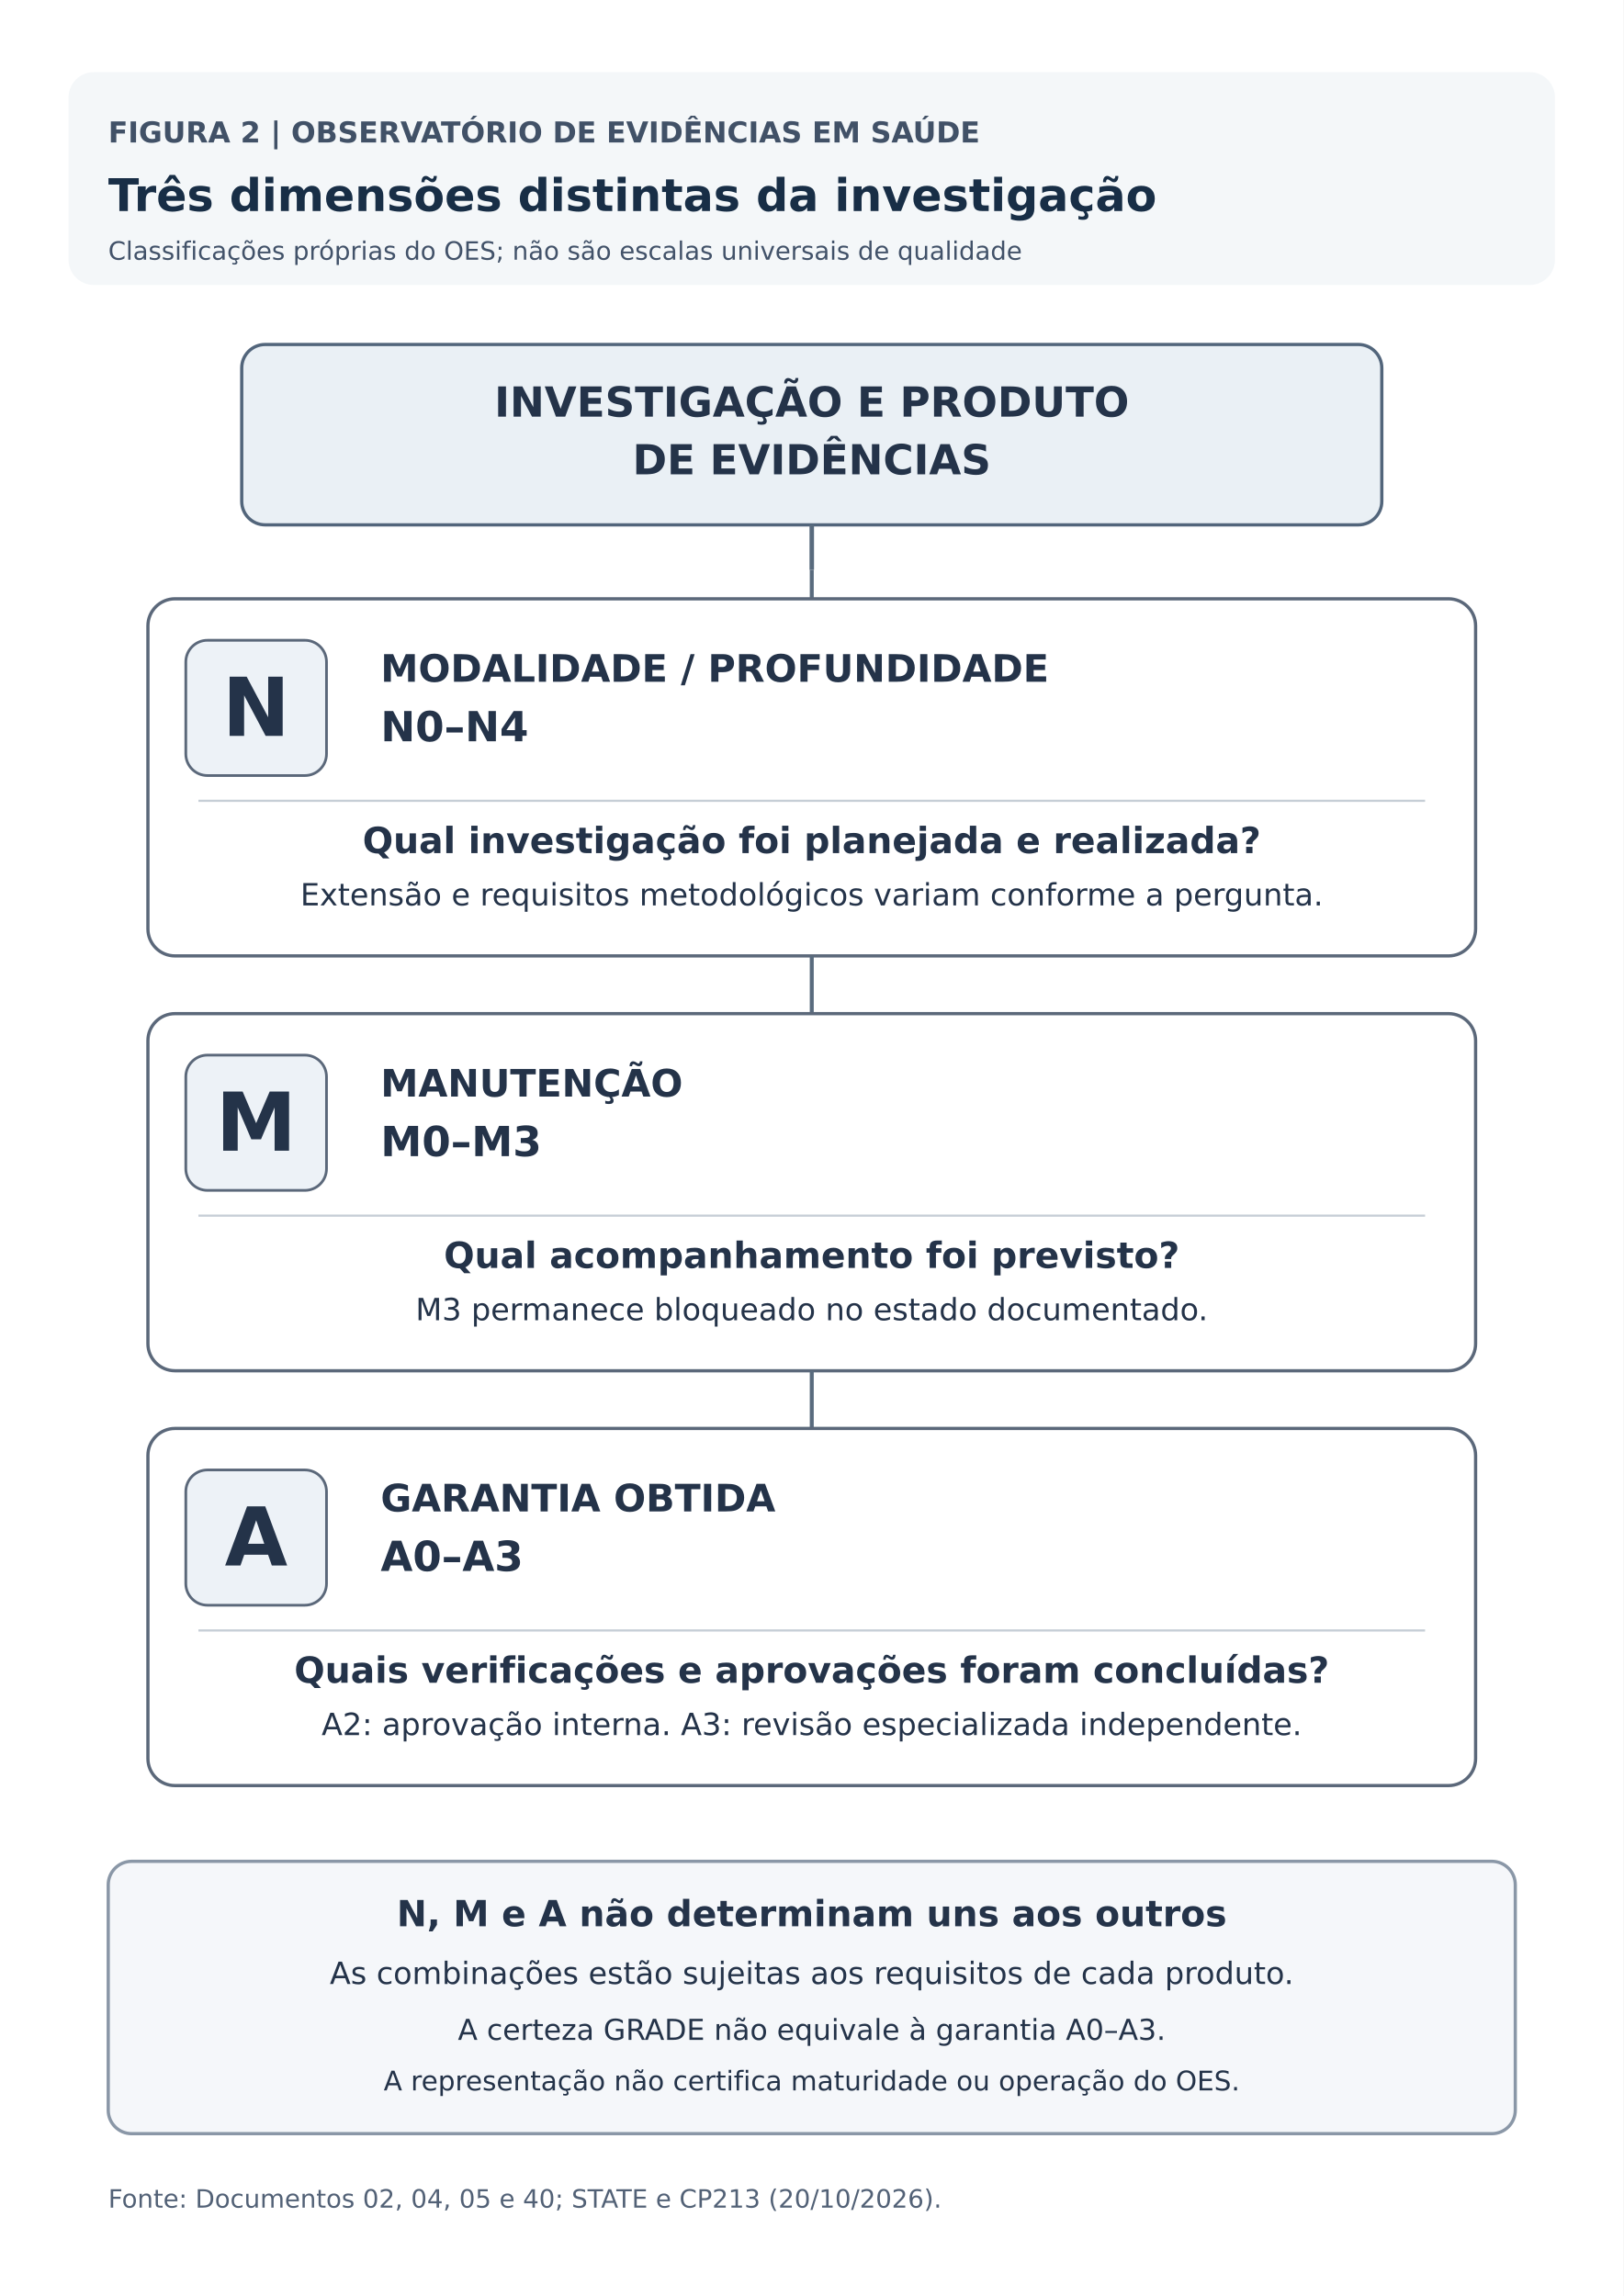
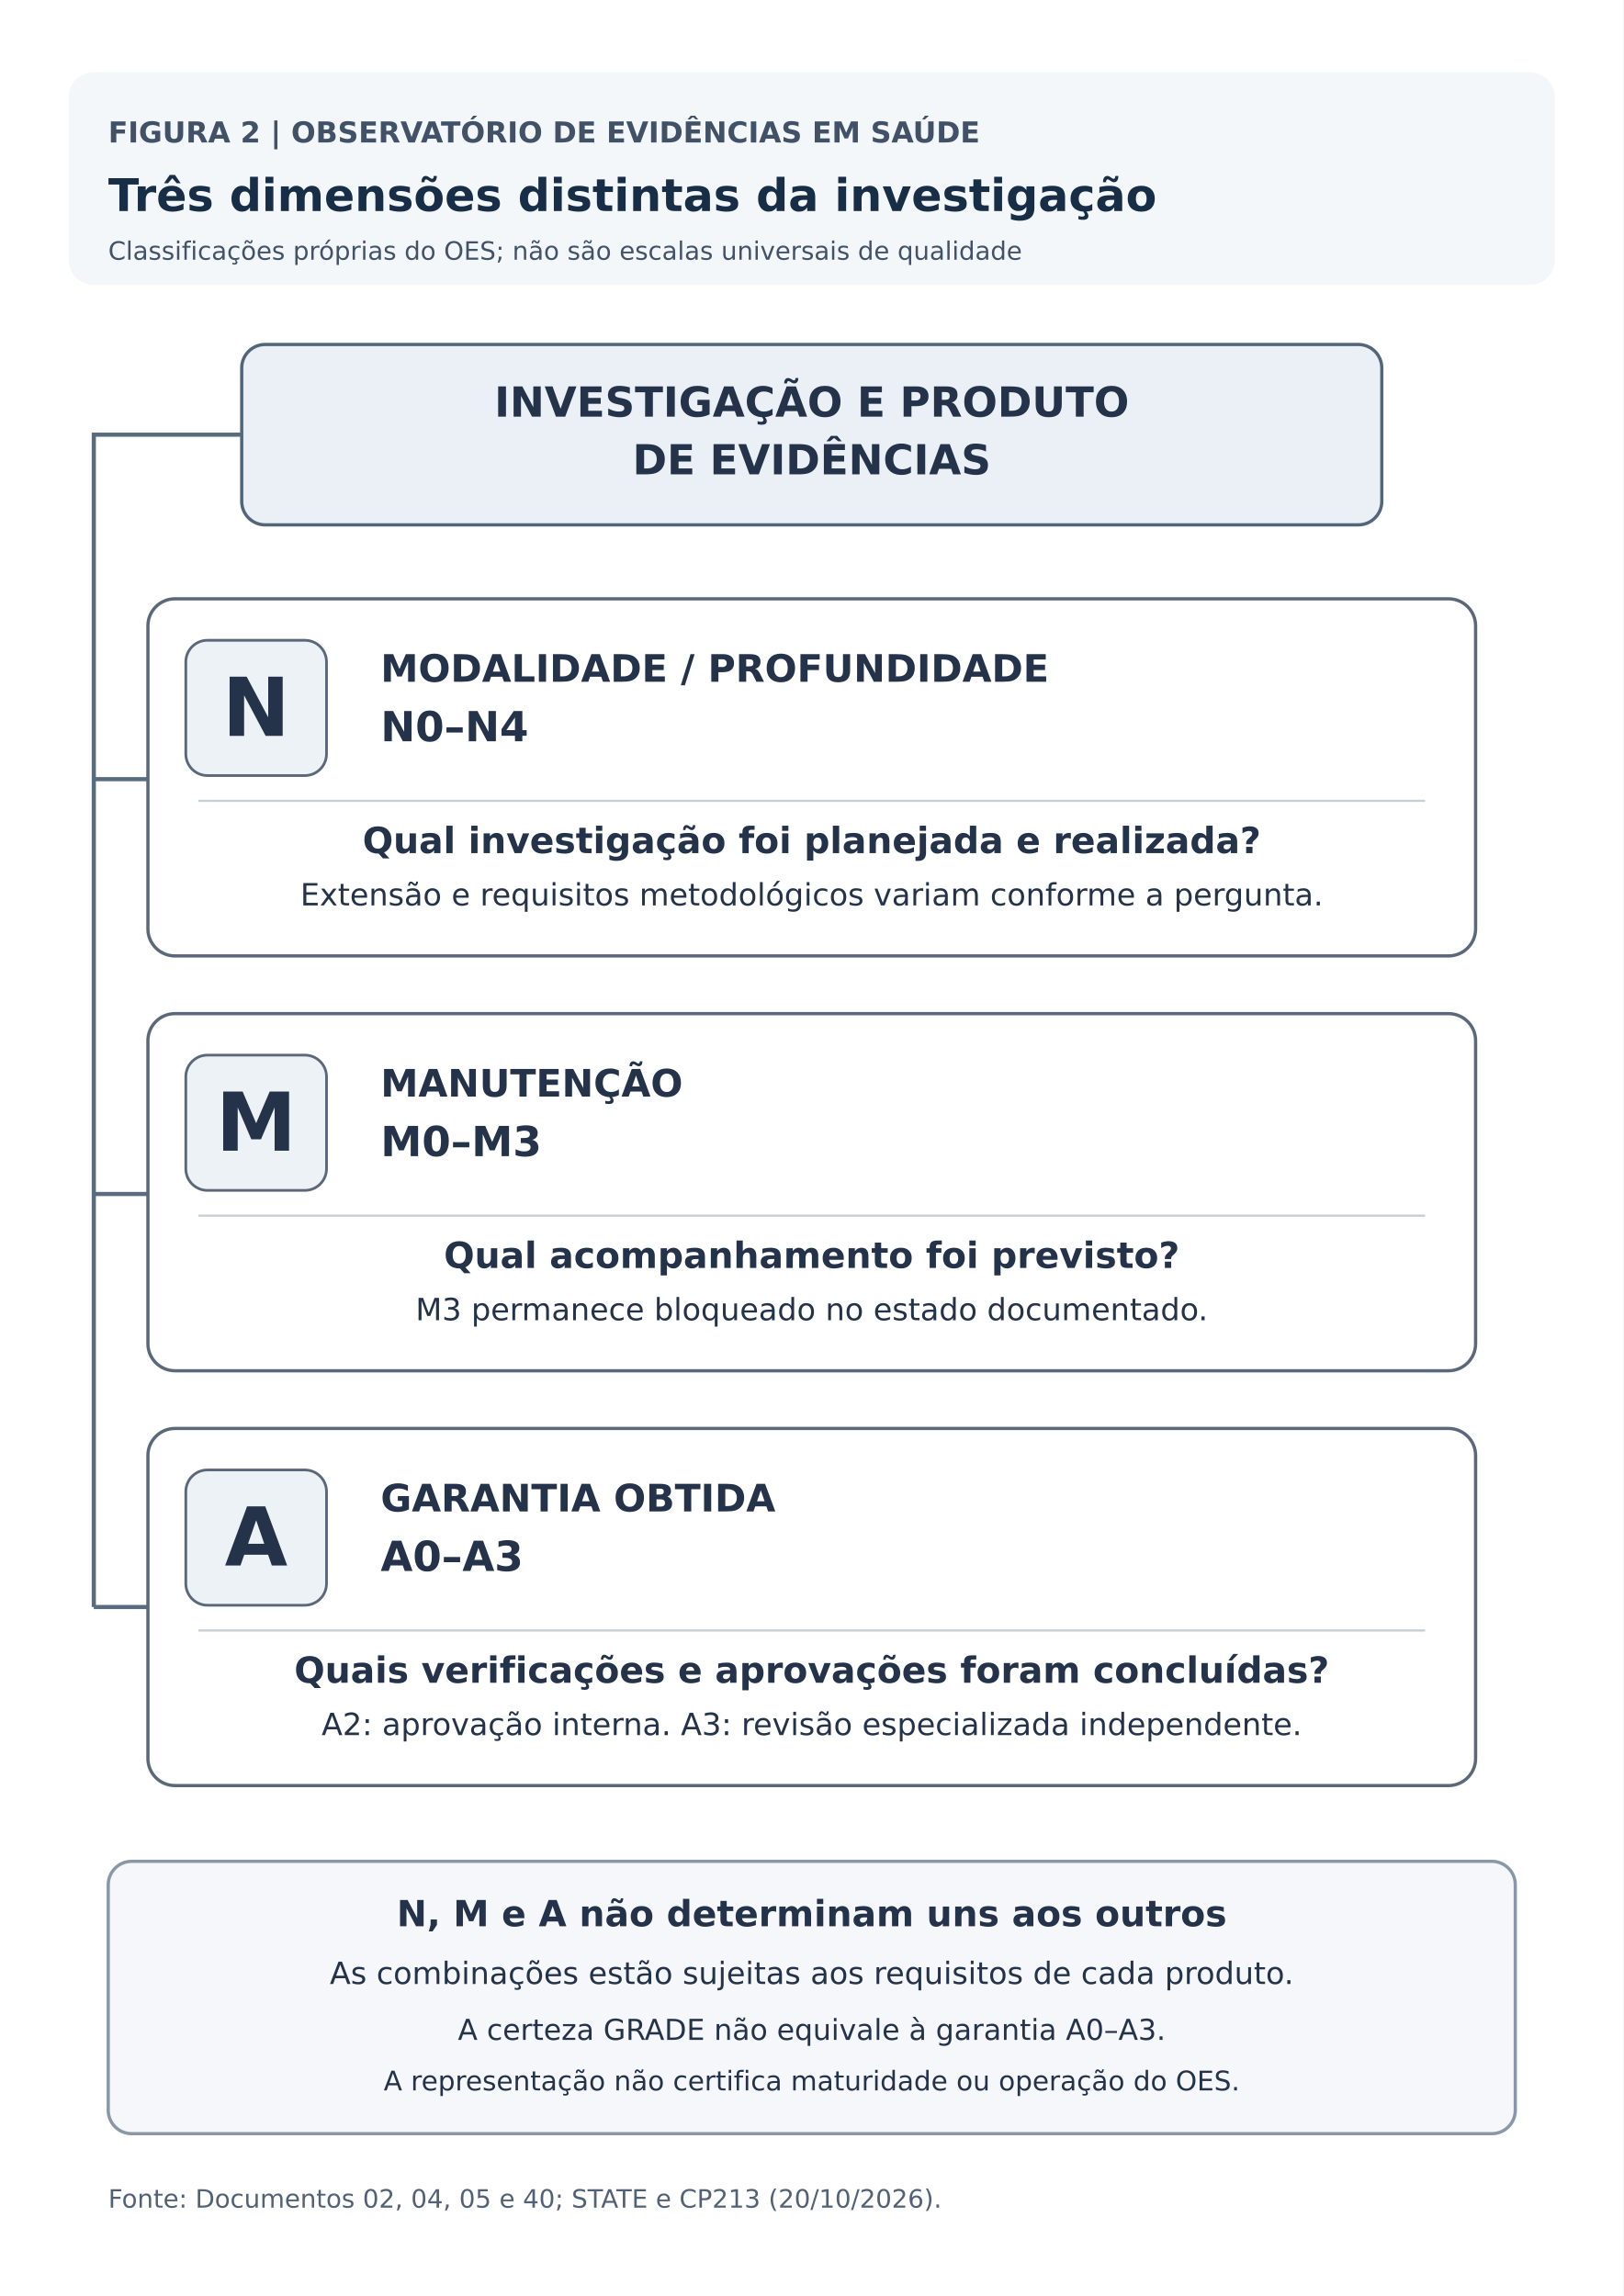
<svg xmlns="http://www.w3.org/2000/svg" width="900" height="1273" viewBox="0 0 900 1273" role="img" aria-labelledby="figTitle figDesc">
  <rect width="900" height="1273" fill="#FFFFFF" />
  <rect x="38" y="40" width="824" height="118" rx="14" fill="#F4F7F9" stroke="none" stroke-width="1.8" />
  <text x="60" y="79" font-family="DejaVu Sans, Arial, sans-serif" font-size="16" font-weight="700" fill="#415167" text-anchor="start">FIGURA 2  |  OBSERVATÓRIO DE EVIDÊNCIAS EM SAÚDE</text>
  <text x="60" y="117" font-family="DejaVu Sans, Arial, sans-serif" font-size="25" font-weight="700" fill="#182E46" text-anchor="start">Três dimensões distintas da investigação</text>
  <text x="60" y="144" font-family="DejaVu Sans, Arial, sans-serif" font-size="14" font-weight="400" fill="#425269" text-anchor="start">Classificações próprias do OES; não são escalas universais de qualidade</text>
  <rect x="134" y="191" width="632" height="100" rx="13" fill="#EAF0F5" stroke="#52657B" stroke-width="1.8" />
  <text x="450" y="231" font-family="DejaVu Sans, Arial, sans-serif" font-size="23" font-weight="700" fill="#243349" text-anchor="middle">INVESTIGAÇÃO E PRODUTO</text>
  <text x="450" y="263" font-family="DejaVu Sans, Arial, sans-serif" font-size="23" font-weight="700" fill="#243349" text-anchor="middle">DE EVIDÊNCIAS</text>
-   <path d="M450 291 V316" stroke="#596B7E" stroke-width="2.5" fill="none" />
-   <path d="M450 316 V332" stroke="#596B7E" stroke-width="2.2" fill="none" />
+   <path d="M134 241 H52 V891" stroke="#596B7E" stroke-width="2.3" fill="none" />
+   <path d="M52 432 H82" stroke="#596B7E" stroke-width="2.3" fill="none" />
+   <path d="M52 662 H82" stroke="#596B7E" stroke-width="2.3" fill="none" />
+   <path d="M52 891 H82" stroke="#596B7E" stroke-width="2.3" fill="none" />
  <rect x="82" y="332" width="736" height="198" rx="15" fill="#FFFFFF" stroke="#5B687A" stroke-width="1.8" />
  <rect x="103" y="355" width="78" height="75" rx="12" fill="#EDF2F7" stroke="#5B687A" stroke-width="1.5" />
  <text x="142" y="408" font-family="DejaVu Sans, Arial, sans-serif" font-size="45" font-weight="700" fill="#243349" text-anchor="middle">N</text>
  <text x="211" y="378" font-family="DejaVu Sans, Arial, sans-serif" font-size="21" font-weight="700" fill="#243349" text-anchor="start">MODALIDADE / PROFUNDIDADE</text>
  <text x="211" y="411" font-family="DejaVu Sans, Arial, sans-serif" font-size="23" font-weight="650" fill="#243349" text-anchor="start">N0–N4</text>
  <path d="M110 444 H790" stroke="#C6CED6" stroke-width="1.2" />
  <text x="450" y="473" font-family="DejaVu Sans, Arial, sans-serif" font-size="20" font-weight="600" fill="#243349" text-anchor="middle">Qual investigação foi planejada e realizada?</text>
  <text x="450" y="502" font-family="DejaVu Sans, Arial, sans-serif" font-size="17" font-weight="400" fill="#243349" text-anchor="middle">Extensão e requisitos metodológicos variam conforme a pergunta.</text>
-   <path d="M450 530 V562" stroke="#596B7E" stroke-width="2.2" fill="none" />
  <rect x="82" y="562" width="736" height="198" rx="15" fill="#FFFFFF" stroke="#5B687A" stroke-width="1.8" />
  <rect x="103" y="585" width="78" height="75" rx="12" fill="#EDF2F7" stroke="#5B687A" stroke-width="1.5" />
  <text x="142" y="638" font-family="DejaVu Sans, Arial, sans-serif" font-size="45" font-weight="700" fill="#243349" text-anchor="middle">M</text>
  <text x="211" y="608" font-family="DejaVu Sans, Arial, sans-serif" font-size="21" font-weight="700" fill="#243349" text-anchor="start">MANUTENÇÃO</text>
  <text x="211" y="641" font-family="DejaVu Sans, Arial, sans-serif" font-size="23" font-weight="650" fill="#243349" text-anchor="start">M0–M3</text>
  <path d="M110 674 H790" stroke="#C6CED6" stroke-width="1.2" />
  <text x="450" y="703" font-family="DejaVu Sans, Arial, sans-serif" font-size="20" font-weight="600" fill="#243349" text-anchor="middle">Qual acompanhamento foi previsto?</text>
  <text x="450" y="732" font-family="DejaVu Sans, Arial, sans-serif" font-size="17" font-weight="400" fill="#243349" text-anchor="middle">M3 permanece bloqueado no estado documentado.</text>
-   <path d="M450 760 V792" stroke="#596B7E" stroke-width="2.2" fill="none" />
  <rect x="82" y="792" width="736" height="198" rx="15" fill="#FFFFFF" stroke="#5B687A" stroke-width="1.8" />
  <rect x="103" y="815" width="78" height="75" rx="12" fill="#EDF2F7" stroke="#5B687A" stroke-width="1.5" />
  <text x="142" y="868" font-family="DejaVu Sans, Arial, sans-serif" font-size="45" font-weight="700" fill="#243349" text-anchor="middle">A</text>
  <text x="211" y="838" font-family="DejaVu Sans, Arial, sans-serif" font-size="21" font-weight="700" fill="#243349" text-anchor="start">GARANTIA OBTIDA</text>
  <text x="211" y="871" font-family="DejaVu Sans, Arial, sans-serif" font-size="23" font-weight="650" fill="#243349" text-anchor="start">A0–A3</text>
  <path d="M110 904 H790" stroke="#C6CED6" stroke-width="1.2" />
  <text x="450" y="933" font-family="DejaVu Sans, Arial, sans-serif" font-size="20" font-weight="600" fill="#243349" text-anchor="middle">Quais verificações e aprovações foram concluídas?</text>
  <text x="450" y="962" font-family="DejaVu Sans, Arial, sans-serif" font-size="17" font-weight="400" fill="#243349" text-anchor="middle">A2: aprovação interna. A3: revisão especializada independente.</text>
  <rect x="60" y="1032" width="780" height="151" rx="13" fill="#F5F7FA" stroke="#8A97A7" stroke-width="1.8" />
  <text x="450" y="1068" font-family="DejaVu Sans, Arial, sans-serif" font-size="20" font-weight="700" fill="#243349" text-anchor="middle">N, M e A não determinam uns aos outros</text>
  <text x="450" y="1100" font-family="DejaVu Sans, Arial, sans-serif" font-size="17" font-weight="400" fill="#243349" text-anchor="middle">As combinações estão sujeitas aos requisitos de cada produto.</text>
  <text x="450" y="1131" font-family="DejaVu Sans, Arial, sans-serif" font-size="16" font-weight="400" fill="#243349" text-anchor="middle">A certeza GRADE não equivale à garantia A0–A3.</text>
  <text x="450" y="1159" font-family="DejaVu Sans, Arial, sans-serif" font-size="15" font-weight="400" fill="#243349" text-anchor="middle">A representação não certifica maturidade ou operação do OES.</text>
  <text x="60" y="1224" font-family="DejaVu Sans, Arial, sans-serif" font-size="14" font-weight="400" fill="#526176" text-anchor="start">Fonte: Documentos 02, 04, 05 e 40; STATE e CP213 (20/10/2026).</text>
</svg>
